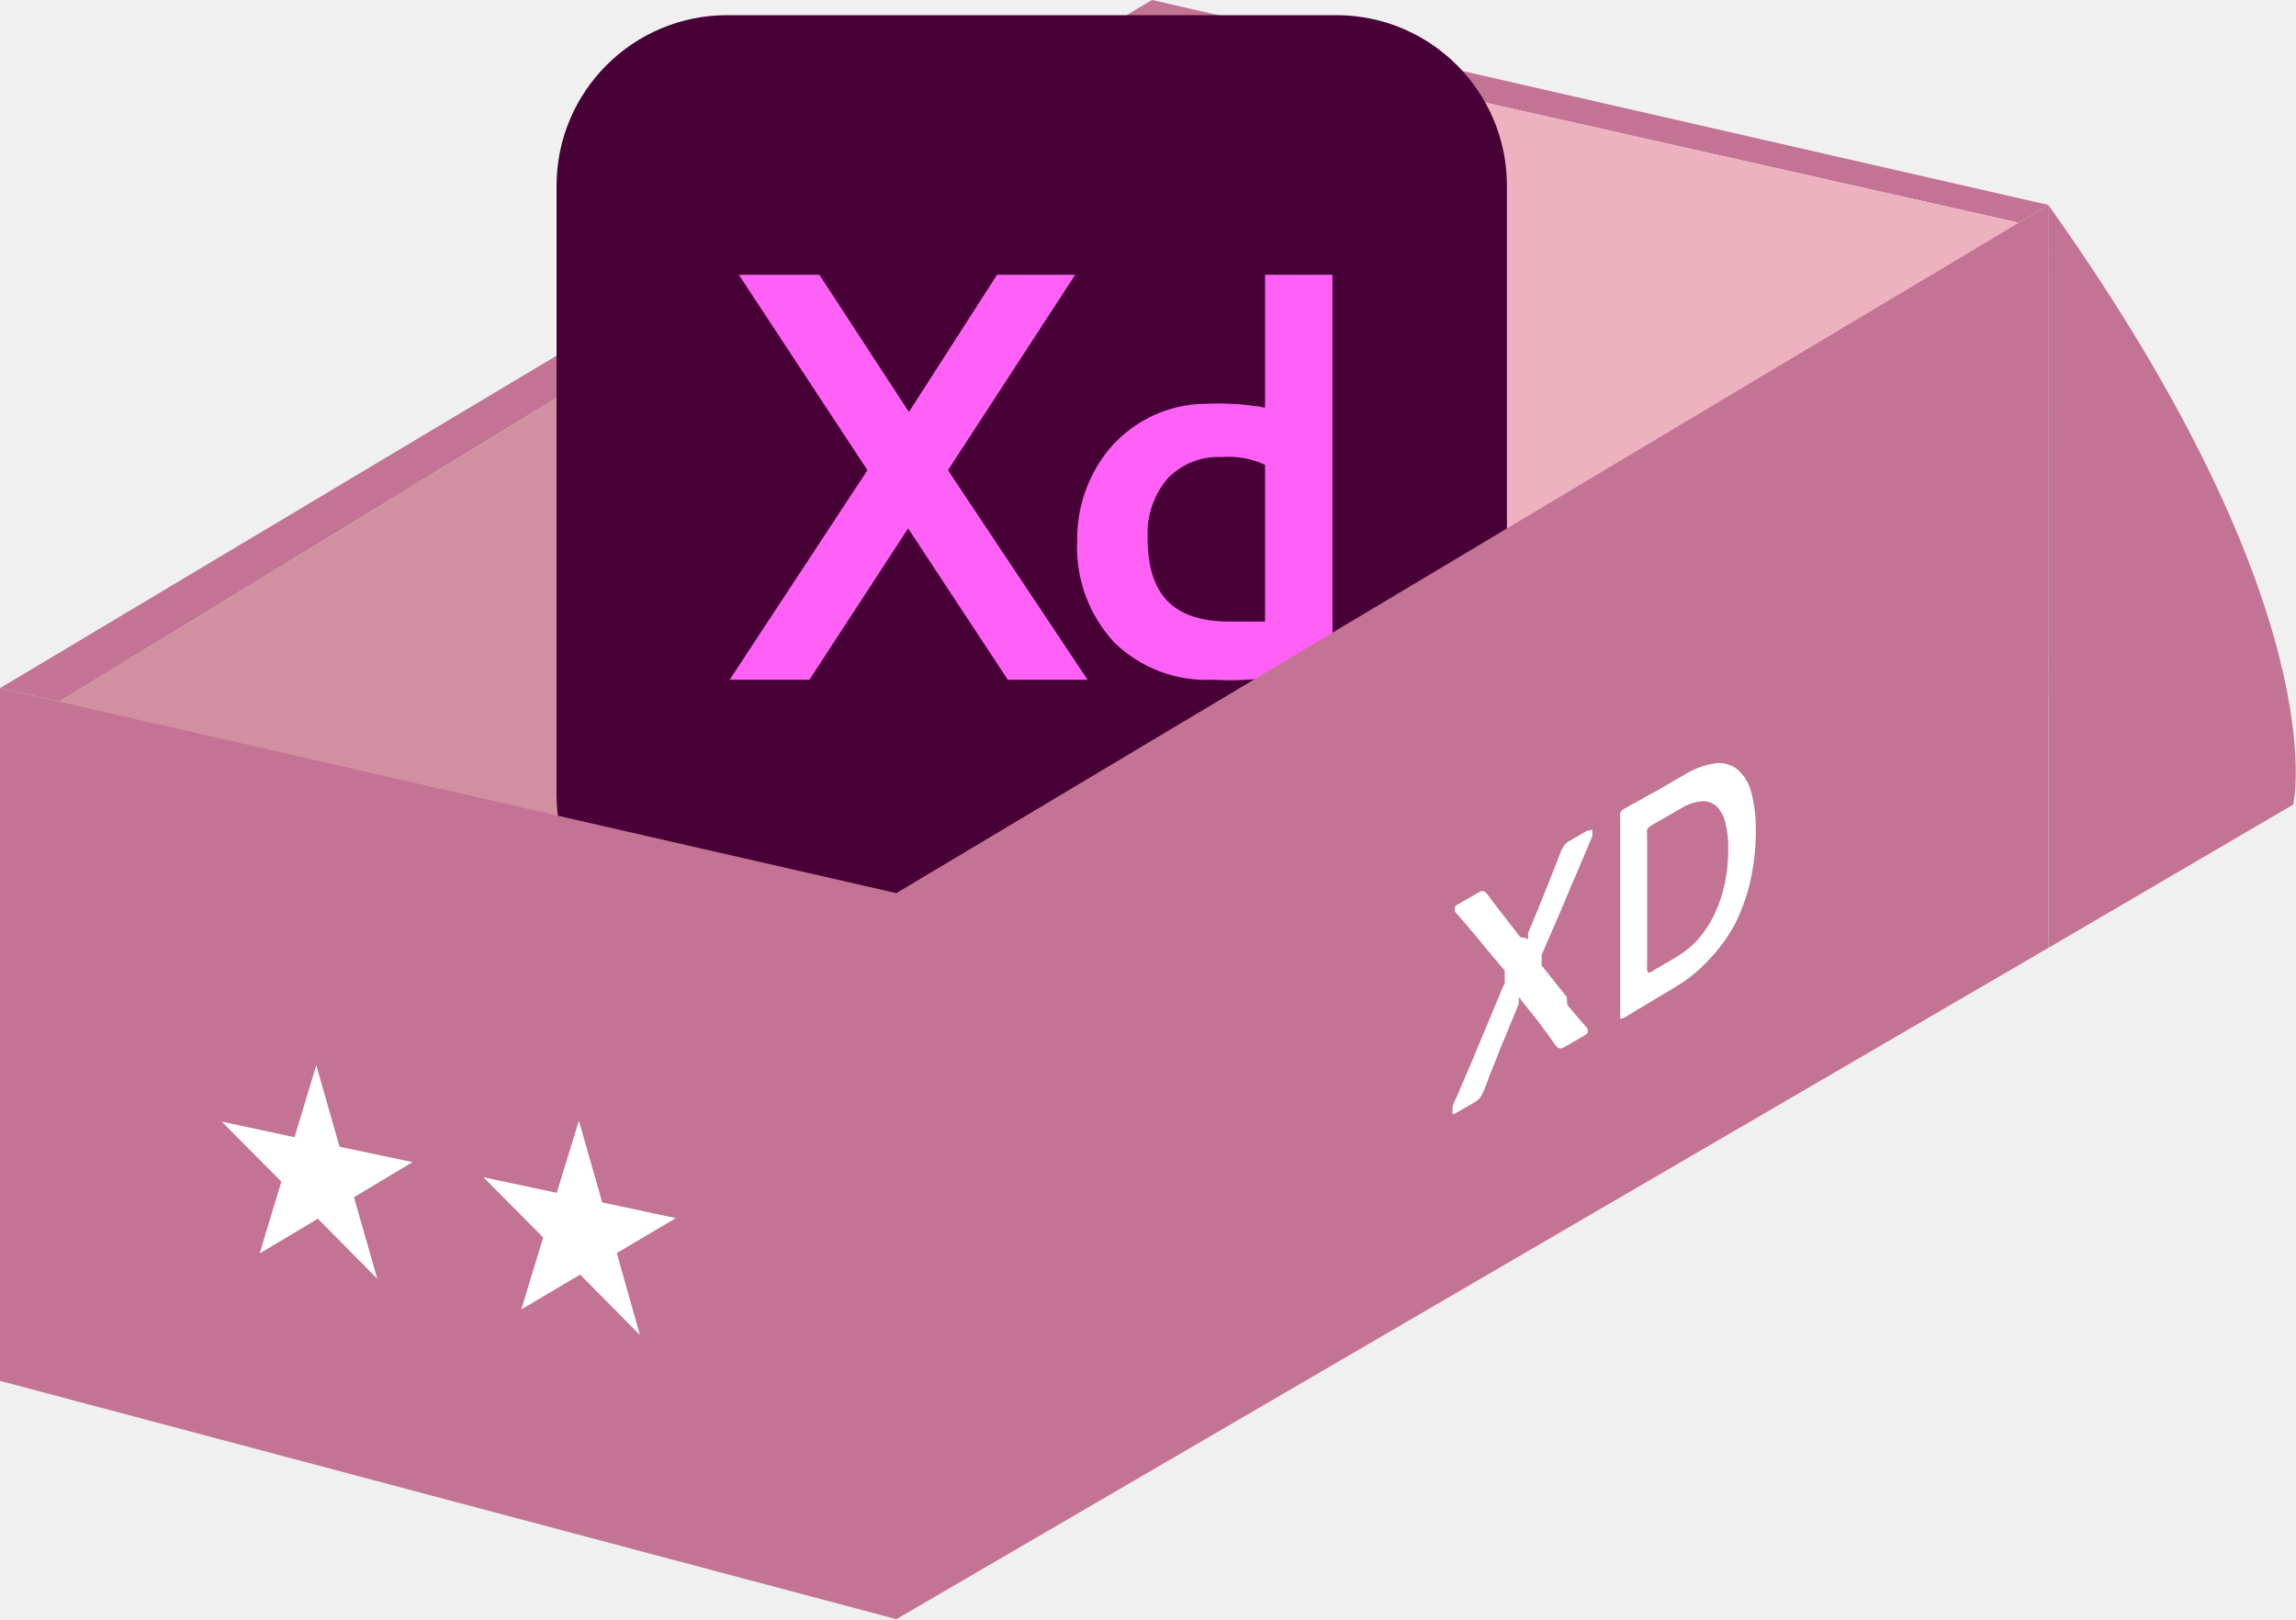
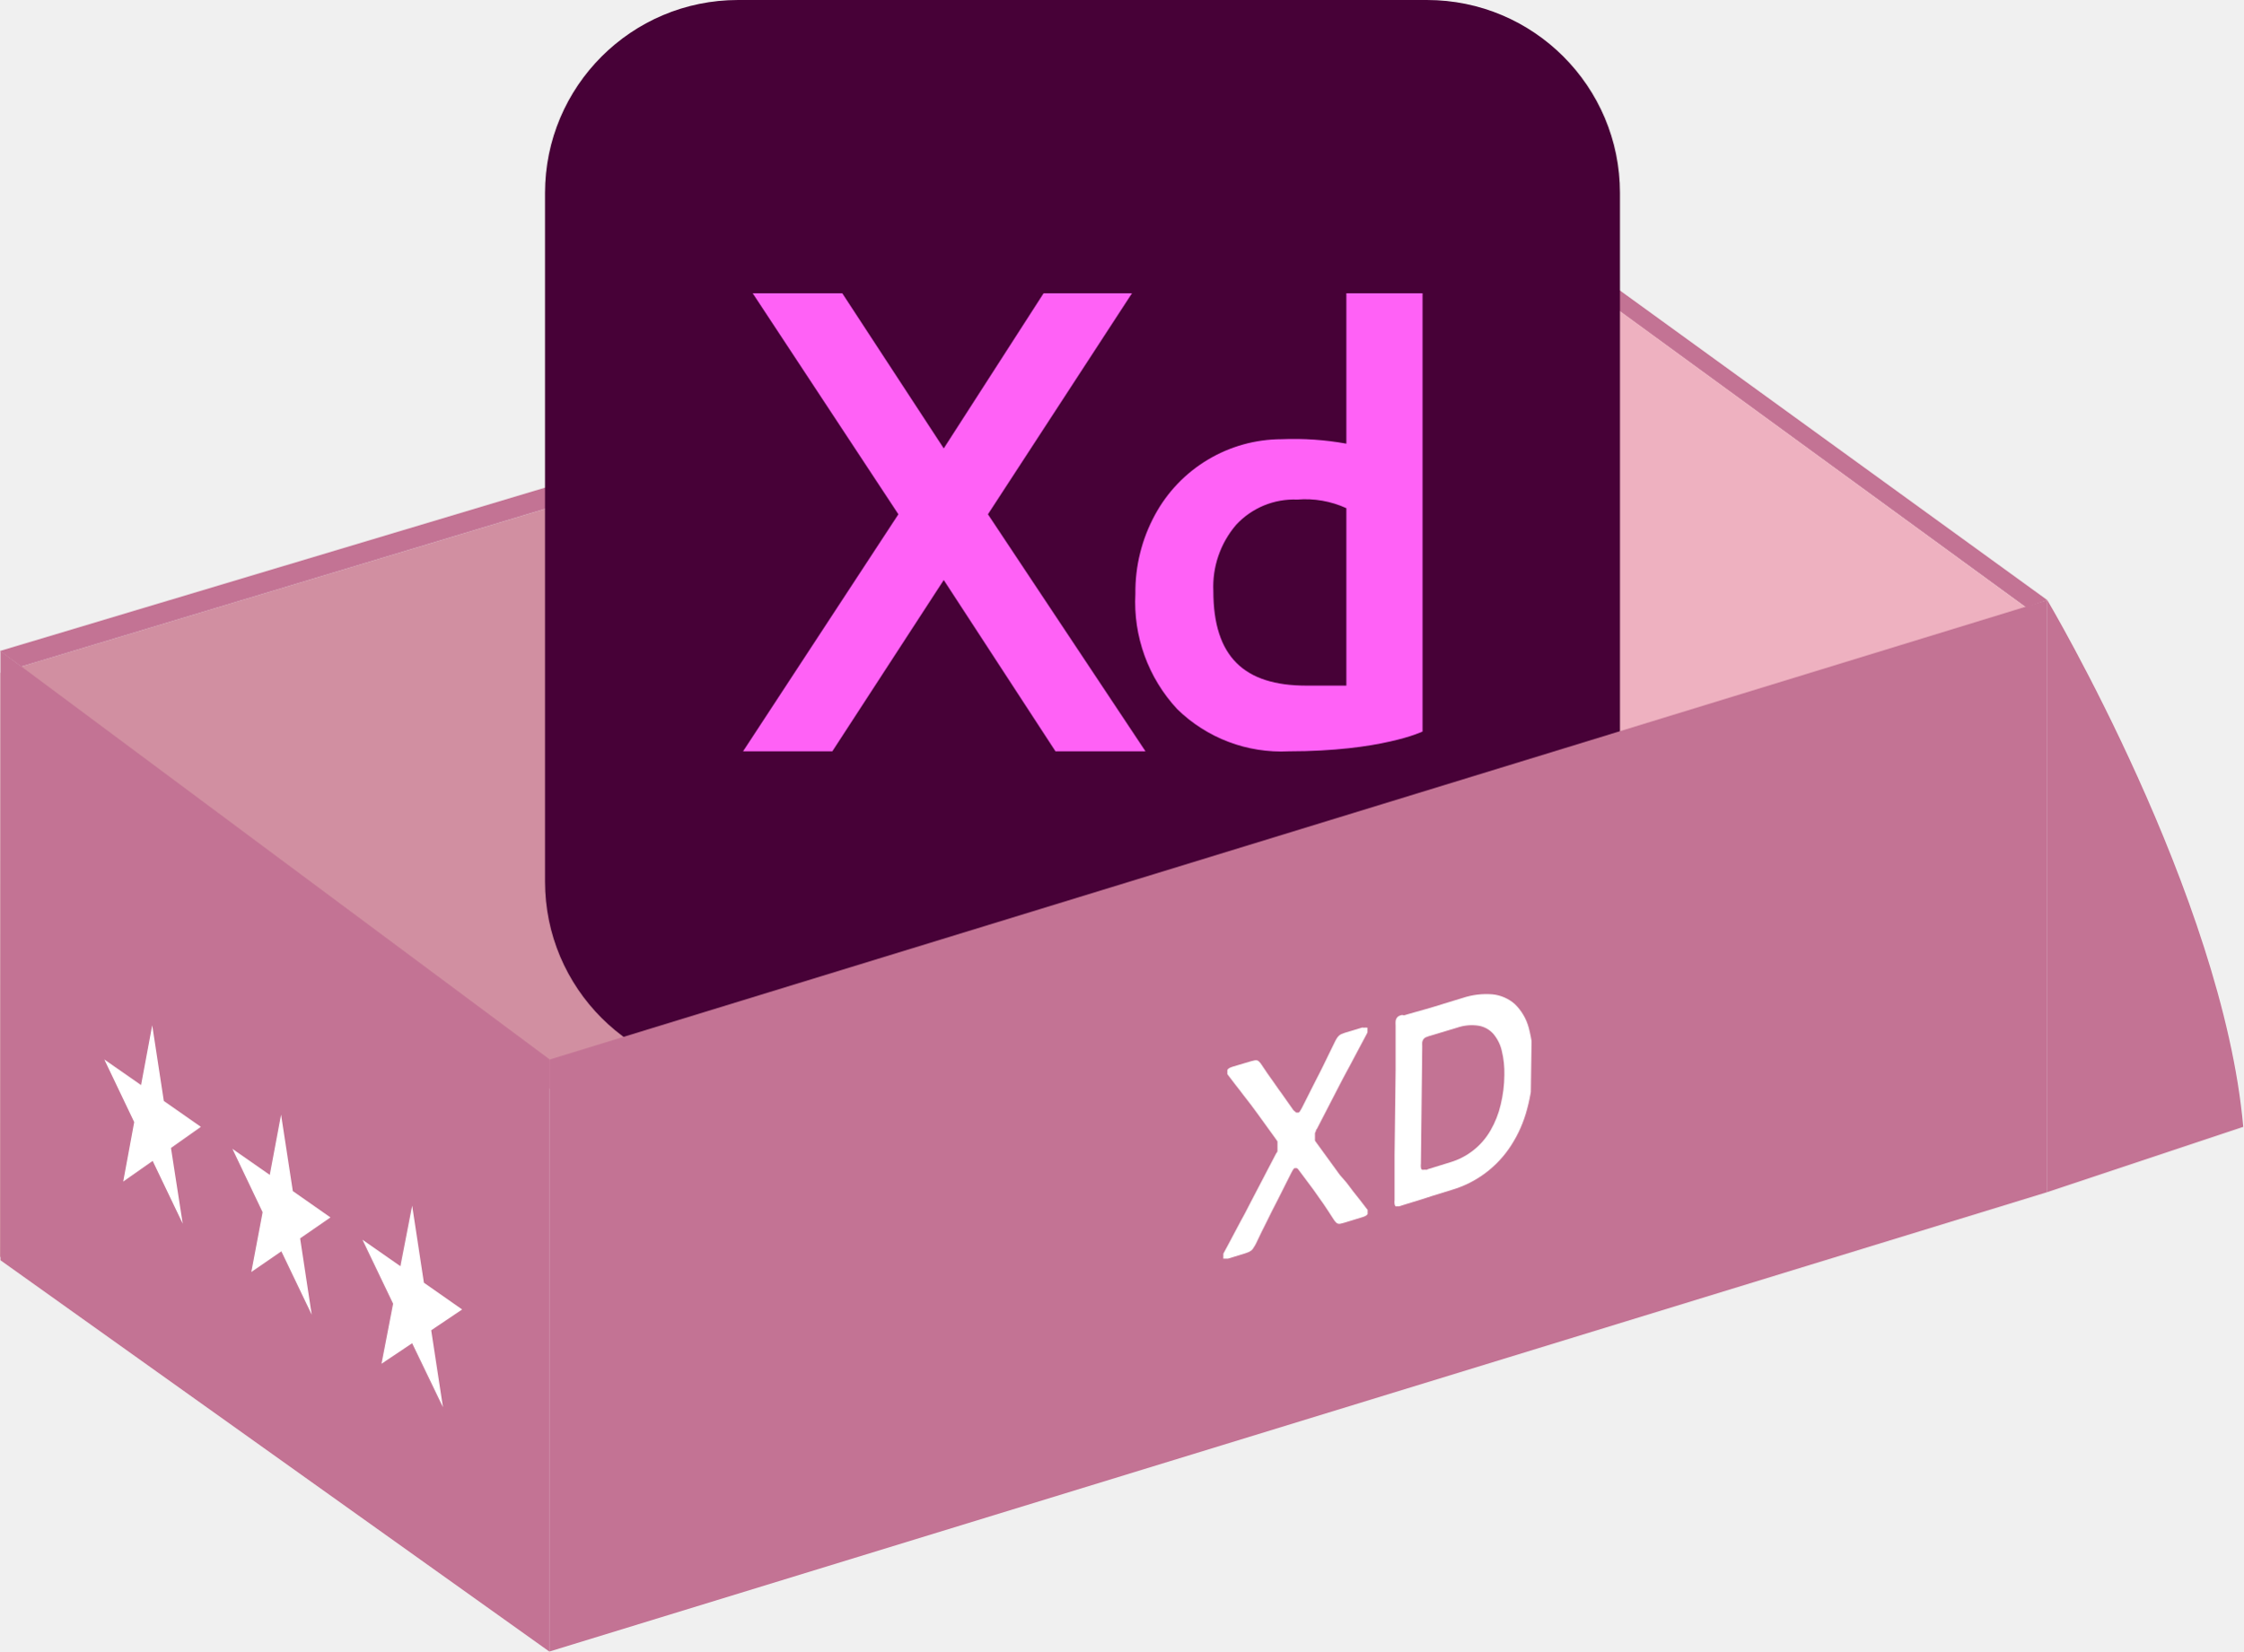
- <svg xmlns="http://www.w3.org/2000/svg" viewBox="0 0 115.14 81.2">
+ <svg xmlns="http://www.w3.org/2000/svg" viewBox="0 0 150.76 111.05">
  <defs>
-     <style>.cls-1{fill:none;}.cls-2{fill:#c37394;}.cls-3{fill:#d18fa1;}.cls-4{fill:#eeb1c0;}.cls-5{fill:#aa7285;}.cls-6{fill:#470137;}.cls-7{fill:#ff61f6;}.cls-8{isolation:isolate;}.cls-9{clip-path:url(#clip-path);}.cls-10{fill:#fff;}.cls-11{clip-path:url(#clip-path-2);}</style>
-     <clipPath id="clip-path">
-       <polygon class="cls-1" points="33.94 67.34 11.2 62.47 11.08 52.41 33.87 57.22 33.94 67.34" />
+     <style>.cls-1{fill:none;}.cls-2{fill:#d18fa1;}.cls-3{fill:#c37394;}.cls-4{fill:#eeb1c0;}.cls-5{fill:#470137;}.cls-6{fill:#ff61f6;}.cls-7{isolation:isolate;}.cls-8{clip-path:url(#clip-path);}.cls-9{fill:#fff;}.cls-10{clip-path:url(#clip-path-2);}</style>
+     <clipPath id="clip-path" transform="translate(-6.06)">
+       <polygon class="cls-1" points="37.12 95.53 13.11 78.58 13.05 66.69 37.13 83.41 37.12 95.53" />
    </clipPath>
-     <clipPath id="clip-path-2">
-       <polygon class="cls-1" points="72.79 56.11 72.77 45.55 88.09 36.75 88.05 47.25 72.79 56.11" />
+     <clipPath id="clip-path-2" transform="translate(-6.06)">
+       <polygon class="cls-1" points="88.28 84.76 88.38 71.85 109.06 65.59 108.88 78.4 88.28 84.76" />
    </clipPath>
  </defs>
  <g id="レイヤー_2" data-name="レイヤー 2">
    <g id="About_Me" data-name="About Me">
      <g id="XD">
-         <polygon class="cls-2" points="102.73 10.28 57.77 0 0 34.51 2.97 35.19 58.17 1.47 101.24 11.17 102.73 10.28" />
-         <polygon class="cls-3" points="58.17 1.47 58.17 34.51 2.97 67.49 2.97 35.19 58.17 1.47" />
-         <polygon class="cls-4" points="58.17 34.51 101.24 44.21 101.24 11.17 58.17 1.47 58.17 34.51" />
-         <polygon class="cls-5" points="58.17 34.51 41.94 44.21 44.95 44.79 61.19 35.19 58.17 34.51" />
-         <rect class="cls-6" x="27.91" y="0.76" width="47.66" height="47.66" rx="8.56" />
-         <path class="cls-7" d="M41.09,13.78l4.49,6.88L50,13.78h3.92l-6.38,9.8,7,10.51h-4l-5-7.59-4.95,7.59h-4l6.91-10.51-6.45-9.8Z" />
-         <path class="cls-7" d="M63.44,20.44V13.78h3.38V33.22a15.27,15.27,0,0,1-6,.87,6.62,6.62,0,0,1-4.94-1.87,7,7,0,0,1-1.86-5.12,7.09,7.09,0,0,1,.87-3.49,6.38,6.38,0,0,1,5.63-3.36A13.3,13.3,0,0,1,63.44,20.44ZM61.66,31.17h1.78V23.31a4.34,4.34,0,0,0-2.18-.39A3.51,3.51,0,0,0,58.55,24a4.25,4.25,0,0,0-1,2.94C57.54,29.9,58.91,31.17,61.66,31.17Z" />
-         <polygon class="cls-2" points="44.95 81.2 0 69.25 0 34.51 44.95 44.79 44.95 81.2" />
-         <polygon class="cls-2" points="44.95 44.79 44.95 81.2 102.73 47.53 102.73 10.28 44.95 44.79" />
-         <path class="cls-2" d="M102.73,47.53,115,40.35s2.25-9.65-12.28-30.07" />
+         <polygon class="cls-2" points="0 84.53 100.68 53.63 100.68 14.93 0.03 45.24 0 84.53" />
+         <polygon class="cls-3" points="137.6 40.35 100.68 13.59 0 43.77 1.42 44.82 100.64 14.93 136.17 40.84 137.6 40.35" />
+         <polygon class="cls-4" points="136.17 40.84 100.68 14.93 100.68 53.63 136.17 79.45 136.17 40.84" />
+         <polygon class="cls-3" points="0.03 84.74 0.03 43.77 36.92 71.22 36.92 111.05 0.03 84.74" />
+         <rect class="cls-5" x="36.63" width="72.25" height="72.25" rx="12.98" />
+         <path class="cls-6" d="M62.67,19.72l6.82,10.43L76.2,19.72h5.94L72.46,34.58,83.05,50.52H77L69.49,39,62,50.52H56L66.44,34.58,56.65,19.72Z" transform="translate(-6.06)" />
+         <path class="cls-6" d="M96.55,29.83V19.72h5.12V49.19s-2.77,1.33-9,1.33a10,10,0,0,1-7.49-2.84,10.57,10.57,0,0,1-2.81-7.76,10.83,10.83,0,0,1,1.31-5.29,9.71,9.71,0,0,1,8.53-5.1A19.84,19.84,0,0,1,96.55,29.83ZM93.86,46.1h2.69V34.17a6.61,6.61,0,0,0-3.3-.58,5.3,5.3,0,0,0-4.11,1.7,6.4,6.4,0,0,0-1.53,4.45C87.61,44.17,89.69,46.1,93.86,46.1Z" transform="translate(-6.06)" />
+         <polygon class="cls-3" points="137.6 80.16 36.92 111.05 36.92 71.22 36.92 71.25 137.6 40.35 137.6 80.16" />
+         <path class="cls-3" d="M143.66,80.16l13.17-4.39c-1.37-15.52-13.17-35.42-13.17-35.42" transform="translate(-6.06)" />
        <g id="星">
-           <g class="cls-8">
-             <g class="cls-9">
-               <polyline class="cls-10" points="29.03 56.2 30.2 60.3 33.89 61.09 30.93 62.84 32.09 66.95 29.09 63.92 26.14 65.67 27.24 62.06 24.24 59.04 27.92 59.82 29.03 56.2" />
-               <polyline class="cls-10" points="15.86 53.42 17.03 57.51 20.69 58.28 17.75 60.04 18.92 64.13 15.94 61.12 13.02 62.86 14.11 59.26 11.12 56.25 14.77 57.03 15.86 53.42" />
+           <g class="cls-7">
+             <g class="cls-8">
+               <polyline class="cls-9" points="27.7 81.07 28.49 86.25 31.06 88.05 28.98 89.45 29.77 94.62 27.7 90.32 25.64 91.7 26.42 87.66 24.36 83.36 26.91 85.14 27.7 81.07" />
+               <polyline class="cls-9" points="18.89 74.95 19.68 80.09 22.21 81.86 20.17 83.27 20.95 88.4 18.91 84.14 16.89 85.53 17.65 81.51 15.62 77.25 18.13 79 18.89 74.95" />
+               <polyline class="cls-9" points="10.23 68.94 11.01 74.03 13.5 75.77 11.49 77.19 12.28 82.28 10.26 78.06 8.28 79.45 9.02 75.45 7.01 71.24 9.48 72.96 10.23 68.94" />
            </g>
          </g>
        </g>
-         <g class="cls-8">
-           <g class="cls-11">
-             <path class="cls-10" d="M79.64,41.63l-.88.51a1,1,0,0,0-.19.12l-.13.13a1.45,1.45,0,0,0-.1.18,1.53,1.53,0,0,0-.11.25c-.1.25-.19.5-.29.74l-.27.7c-.1.23-.19.46-.28.69l-.28.69-.48,1.15,0,.13,0,.1,0,.07,0,0h-.09l0-.05L76.24,47l-.47-.61-.28-.36-.29-.37c-.09-.13-.19-.25-.29-.38s-.19-.27-.3-.41a.65.65,0,0,0-.11-.12.27.27,0,0,0-.1-.06l-.13,0-.19.09-.92.53-.12.08-.08.08,0,.07a.09.09,0,0,0,0,.07v.05l0,0,0,0a.21.21,0,0,0,0,.06l.42.48.38.44.36.43.34.42,1,1.19,0,.08,0,.07,0,.07v.15l0,.1,0,.12c0,.05,0,.09-.06.15l-1.23,2.95c-.11.25-.21.5-.32.77s-.23.53-.34.79-.23.54-.34.8-.23.52-.33.77a.36.36,0,0,0,0,.09l0,.09s0,0,0,.06v.06a.13.13,0,0,0,0,.06h0a.13.13,0,0,0,.08,0,.34.34,0,0,0,.12-.06l.87-.5.18-.12a.8.8,0,0,0,.13-.13.69.69,0,0,0,.1-.17,2,2,0,0,0,.12-.25c.09-.24.18-.46.26-.69l.26-.65.25-.63c.08-.21.17-.42.26-.63l.69-1.68a.58.58,0,0,1,0-.14.73.73,0,0,1,0-.09l0-.07,0,0h.09l0,0,0,.07.71.88.25.32.25.34c.09.11.17.23.26.36l.27.38a.65.65,0,0,0,.11.12.14.14,0,0,0,.1.05.32.32,0,0,0,.13,0l.18-.09.91-.53.12-.08.08-.07a.18.18,0,0,0,0-.08.19.19,0,0,0,0-.07s0,0,0,0l0,0,0-.06,0,0-.35-.4-.34-.4-.33-.39L78.57,50l-1.2-1.51-.06-.07,0-.08a.19.19,0,0,1,0-.08s0-.05,0-.08,0,0,0-.07a.54.54,0,0,1,0-.1,1,1,0,0,0,0-.12l.06-.14,1-2.31.32-.77c.12-.27.23-.55.36-.84l.38-.89c.13-.32.27-.64.42-1a1,1,0,0,1,0-.1l0-.09s0,0,0-.07a.43.43,0,0,1,0,0,.11.11,0,0,0,0-.06l0,0-.08,0-.12.06" />
-             <path class="cls-10" d="M82.93,48.68l-.17.08a.11.11,0,0,1-.11,0,.19.19,0,0,1-.05-.1,1.41,1.41,0,0,1,0-.22V42a1.3,1.3,0,0,1,0-.23.42.42,0,0,1,0-.17.35.35,0,0,1,.1-.12l.17-.12,1.43-.82a2.33,2.33,0,0,1,1.07-.36,1,1,0,0,1,.74.28,1.76,1.76,0,0,1,.42.83,5,5,0,0,1,.14,1.29,8.52,8.52,0,0,1-.17,1.7,6.78,6.78,0,0,1-.5,1.52,5.48,5.48,0,0,1-.82,1.28,4.92,4.92,0,0,1-1.17.95l-1.15.67m-1.35-8.19a.67.67,0,0,0-.16.12.64.64,0,0,0-.1.13,1,1,0,0,0,0,.18,1.77,1.77,0,0,0,0,.24v.64c0,.21,0,.42,0,.63s0,.41,0,.61v5.79c0,.2,0,.41,0,.62s0,.43,0,.65,0,.43,0,.63a1.27,1.27,0,0,0,0,.22.16.16,0,0,0,0,.11s0,0,.1,0l.15-.07.2-.12.39-.24.47-.28.45-.27,1-.6a7.23,7.23,0,0,0,1.67-1.35A8.28,8.28,0,0,0,87,46.35a9.55,9.55,0,0,0,.78-2.18,11.52,11.52,0,0,0,.27-2.46,7.48,7.48,0,0,0-.23-2,2.2,2.2,0,0,0-.7-1.13A1.5,1.5,0,0,0,86,38.28a4.16,4.16,0,0,0-1.51.56l-1.4.81c-.14.08-.29.17-.46.25l-.47.27-.4.21-.19.11" />
+         <g class="cls-7">
+           <g class="cls-10">
+             <path class="cls-9" d="M97.66,69.08l-1.2.36-.24.09a.57.57,0,0,0-.18.12.86.86,0,0,0-.14.18,2.37,2.37,0,0,0-.15.28l-.4.82-.38.78c-.12.25-.25.5-.38.75l-.39.77-.64,1.27-.08.14-.07.11s0,0-.06.06l-.06,0h-.06l-.06,0-.07-.07L93,74.66l-.62-.88c-.12-.18-.25-.35-.38-.53l-.37-.53-.39-.55-.39-.58a1,1,0,0,0-.15-.19.33.33,0,0,0-.14-.1.51.51,0,0,0-.18,0l-.24.06-1.25.37-.16.06-.11.07-.07.08a.24.24,0,0,0,0,.09.18.18,0,0,0,0,.06s0,0,0,.06a.25.25,0,0,0,0,.07l.05.07.55.72c.18.23.35.44.51.66l.48.62.45.61,1.25,1.73a.83.83,0,0,1,.08.12.31.31,0,0,1,0,.1l0,.08a.28.28,0,0,1,0,.09.34.34,0,0,1,0,.1l0,.12a1.21,1.21,0,0,1,0,.14s0,.1-.08.16l-1.69,3.24-.44.85c-.16.28-.31.58-.47.87l-.46.87-.45.84-.06.11,0,.09a.31.31,0,0,0,0,.08.2.2,0,0,0,0,.07.08.08,0,0,0,0,.07.09.09,0,0,0,.06,0h.11l.16,0,1.17-.36.24-.09.18-.12a.72.72,0,0,0,.14-.19,2.13,2.13,0,0,0,.16-.28l.36-.75.36-.72.34-.69.36-.7.94-1.87.07-.13.07-.11.06-.07s0,0,.06,0a.06.06,0,0,1,.06,0,.09.09,0,0,1,.06,0l.07.06.07.09L94.34,80l.33.47.34.48.34.51.35.54a1,1,0,0,0,.15.19.24.24,0,0,0,.14.09.31.31,0,0,0,.17,0l.24-.06,1.24-.38.16-.06a.41.41,0,0,0,.11-.07.27.27,0,0,0,.07-.08.19.19,0,0,0,0-.08.13.13,0,0,0,0-.06.64.64,0,0,1,0-.07.16.16,0,0,1,0-.07l-.06-.07-.46-.6L97,80.1l-.43-.57L96.11,79l-1.59-2.19-.08-.11,0-.11,0-.1v-.1a.28.28,0,0,1,0-.09l0-.11a1.39,1.39,0,0,1,.06-.13s0-.1.07-.15l1.32-2.56c.14-.27.29-.55.44-.85l.49-.91c.17-.31.34-.64.53-1l.57-1.07.05-.11a.36.36,0,0,0,0-.09l0-.08s0,0,0-.07a.14.14,0,0,0,0-.07l-.07,0a.2.2,0,0,0-.11,0l-.15,0" transform="translate(-6.06)" />
+             <path class="cls-9" d="M102,78.65a1.39,1.39,0,0,1-.23,0,.2.2,0,0,1-.14,0,.19.19,0,0,1-.07-.14,1.12,1.12,0,0,1,0-.27l.09-7.88a2.19,2.19,0,0,1,0-.29.75.75,0,0,1,.07-.18.58.58,0,0,1,.14-.13l.24-.09L104,69.1a3,3,0,0,1,1.44-.13,1.7,1.7,0,0,1,1,.56,2.71,2.71,0,0,1,.56,1.14,6.2,6.2,0,0,1,.17,1.62,8.59,8.59,0,0,1-.25,2,6.24,6.24,0,0,1-.68,1.72,4.65,4.65,0,0,1-2.7,2.14l-1.55.48m-1.72-10.39a.67.67,0,0,0-.21.09.33.33,0,0,0-.13.13.43.43,0,0,0-.07.2,2.16,2.16,0,0,0,0,.29c0,.26,0,.52,0,.78V72l-.07,5.67c0,.21,0,.45,0,.69s0,.5,0,.76,0,.52,0,.79,0,.52,0,.77a1.06,1.06,0,0,0,0,.27.34.34,0,0,0,.06.16.21.21,0,0,0,.13,0,.56.56,0,0,0,.21,0l.27-.09.53-.17.64-.21.61-.2,1.39-.43a7.12,7.12,0,0,0,4-3,8.41,8.41,0,0,0,1.07-2.44,11.33,11.33,0,0,0,.4-2.93,8.76,8.76,0,0,0-.29-2.53,3.48,3.48,0,0,0-.93-1.59,2.67,2.67,0,0,0-1.51-.66,5.08,5.08,0,0,0-2,.24l-1.89.58-.61.18-.64.18-.53.15-.27.08" transform="translate(-6.06)" />
          </g>
        </g>
      </g>
    </g>
  </g>
</svg>
